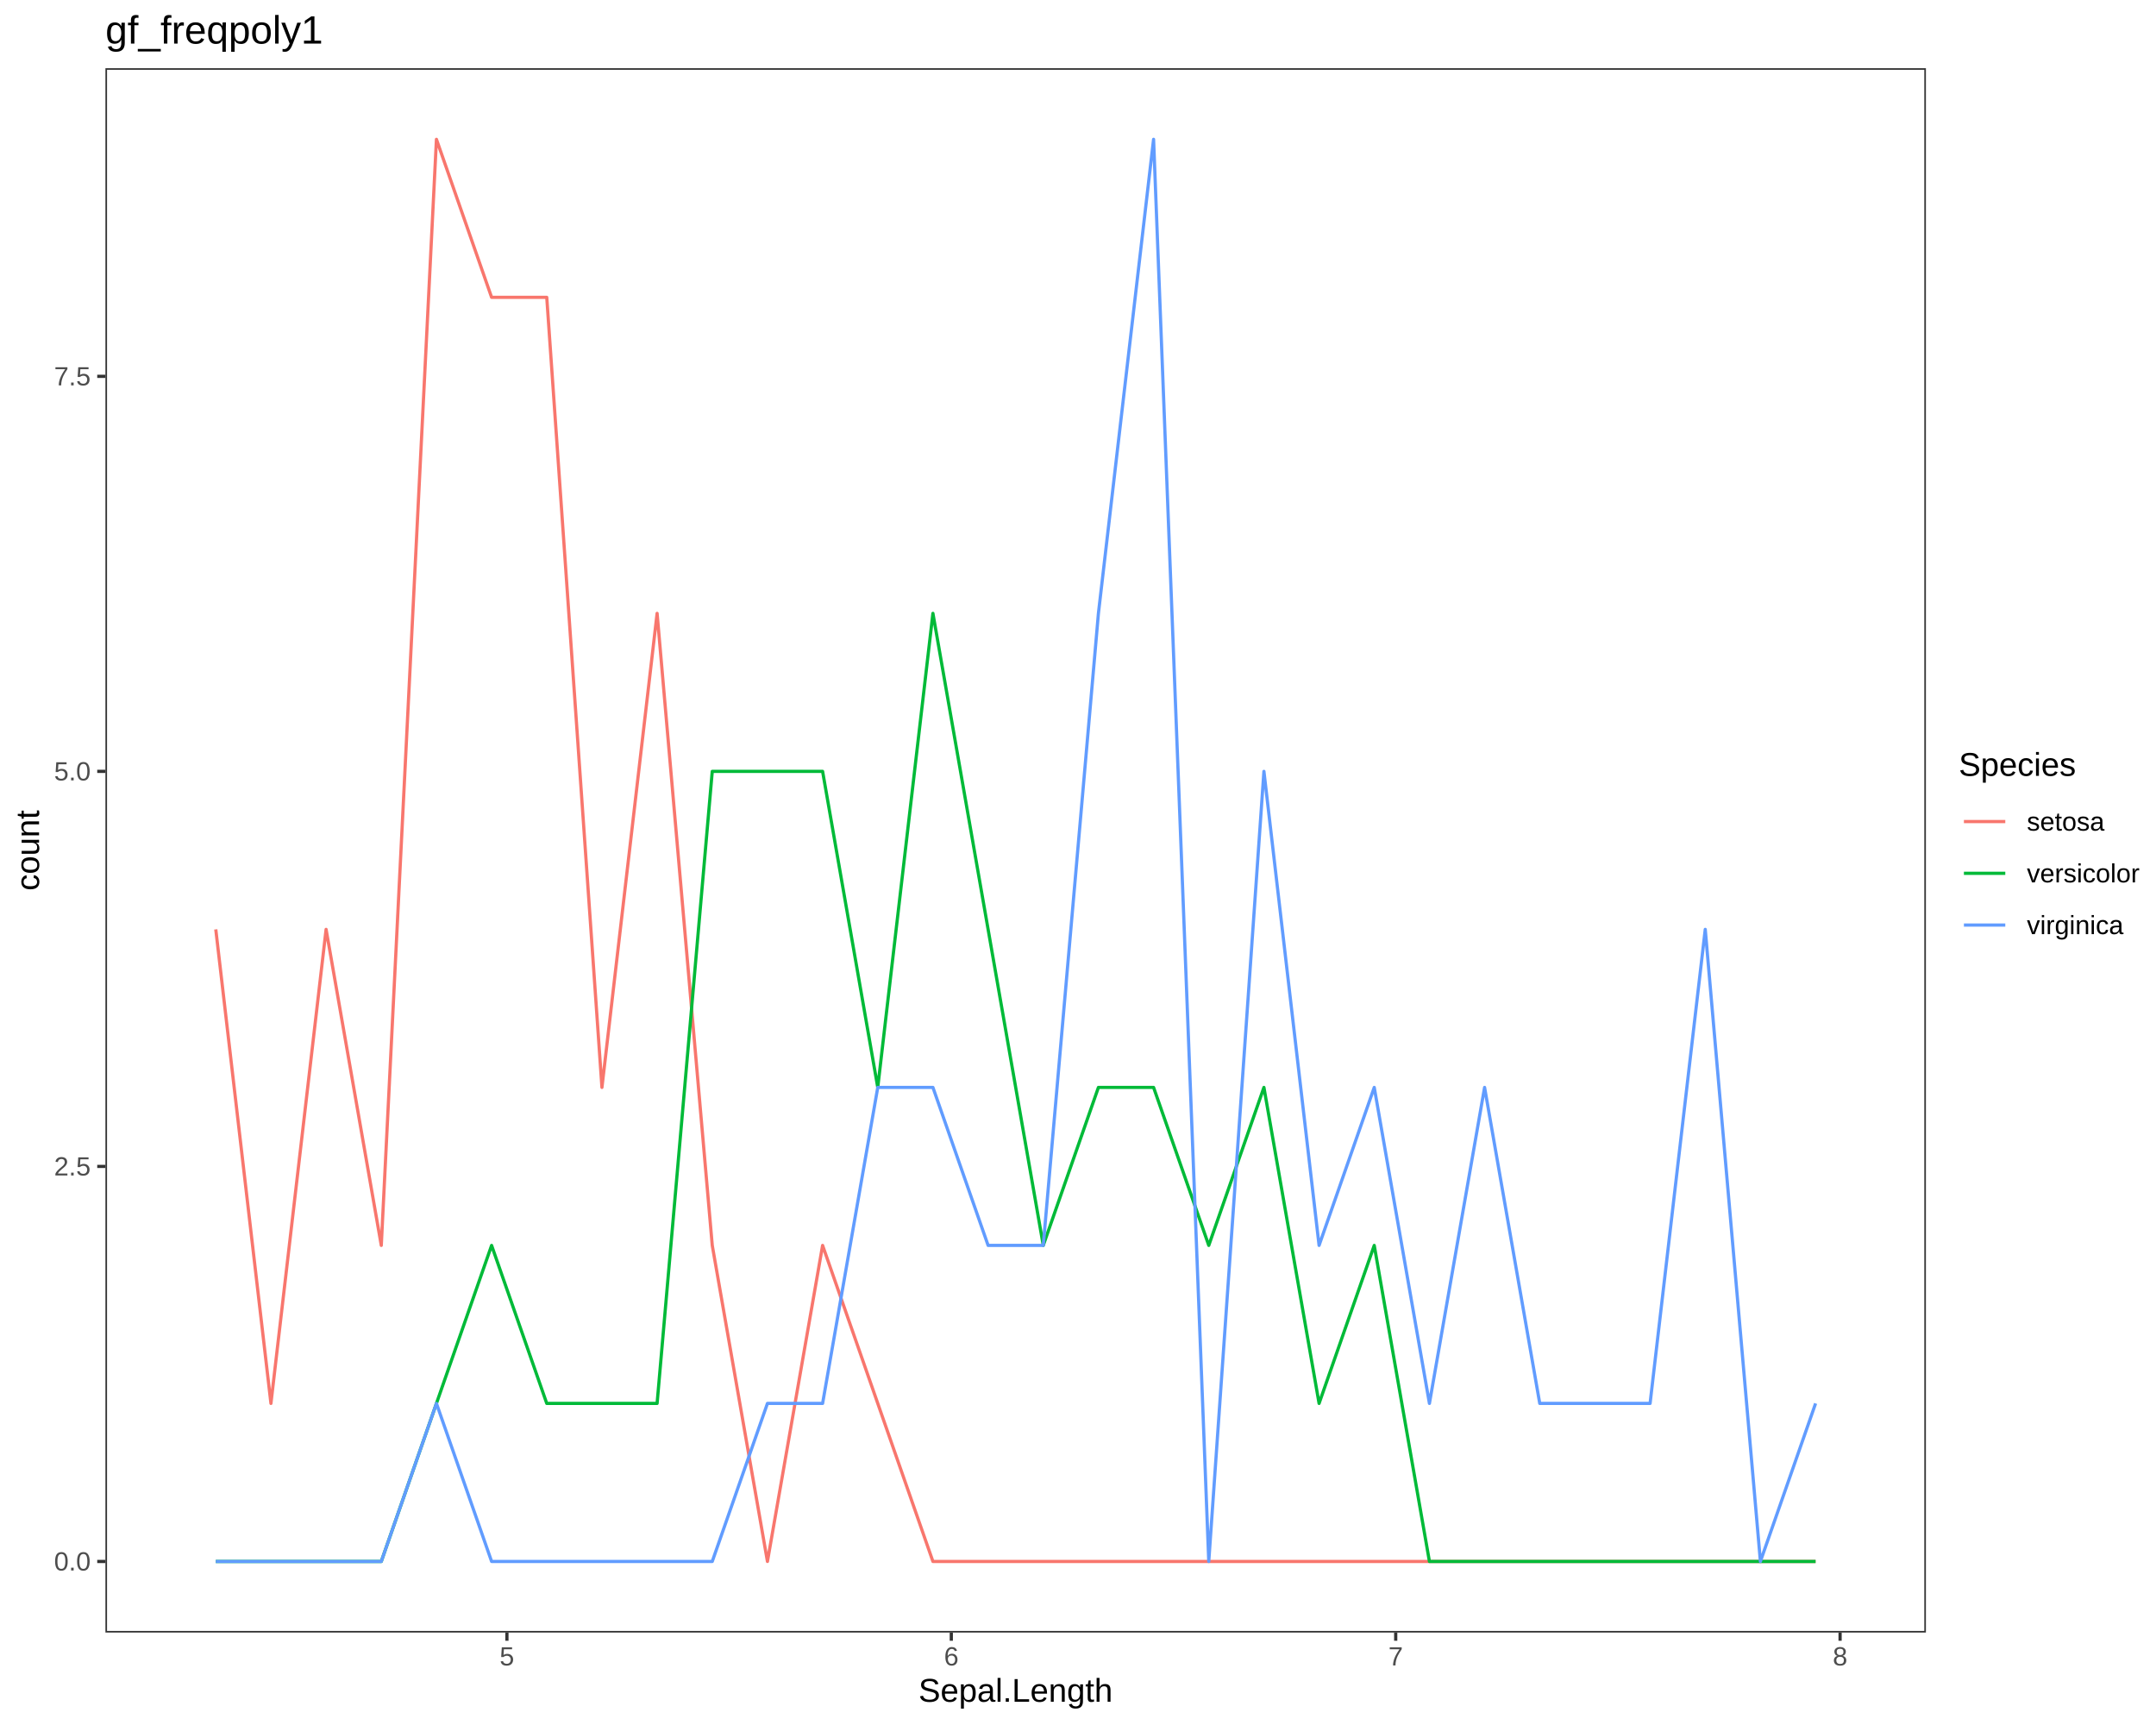
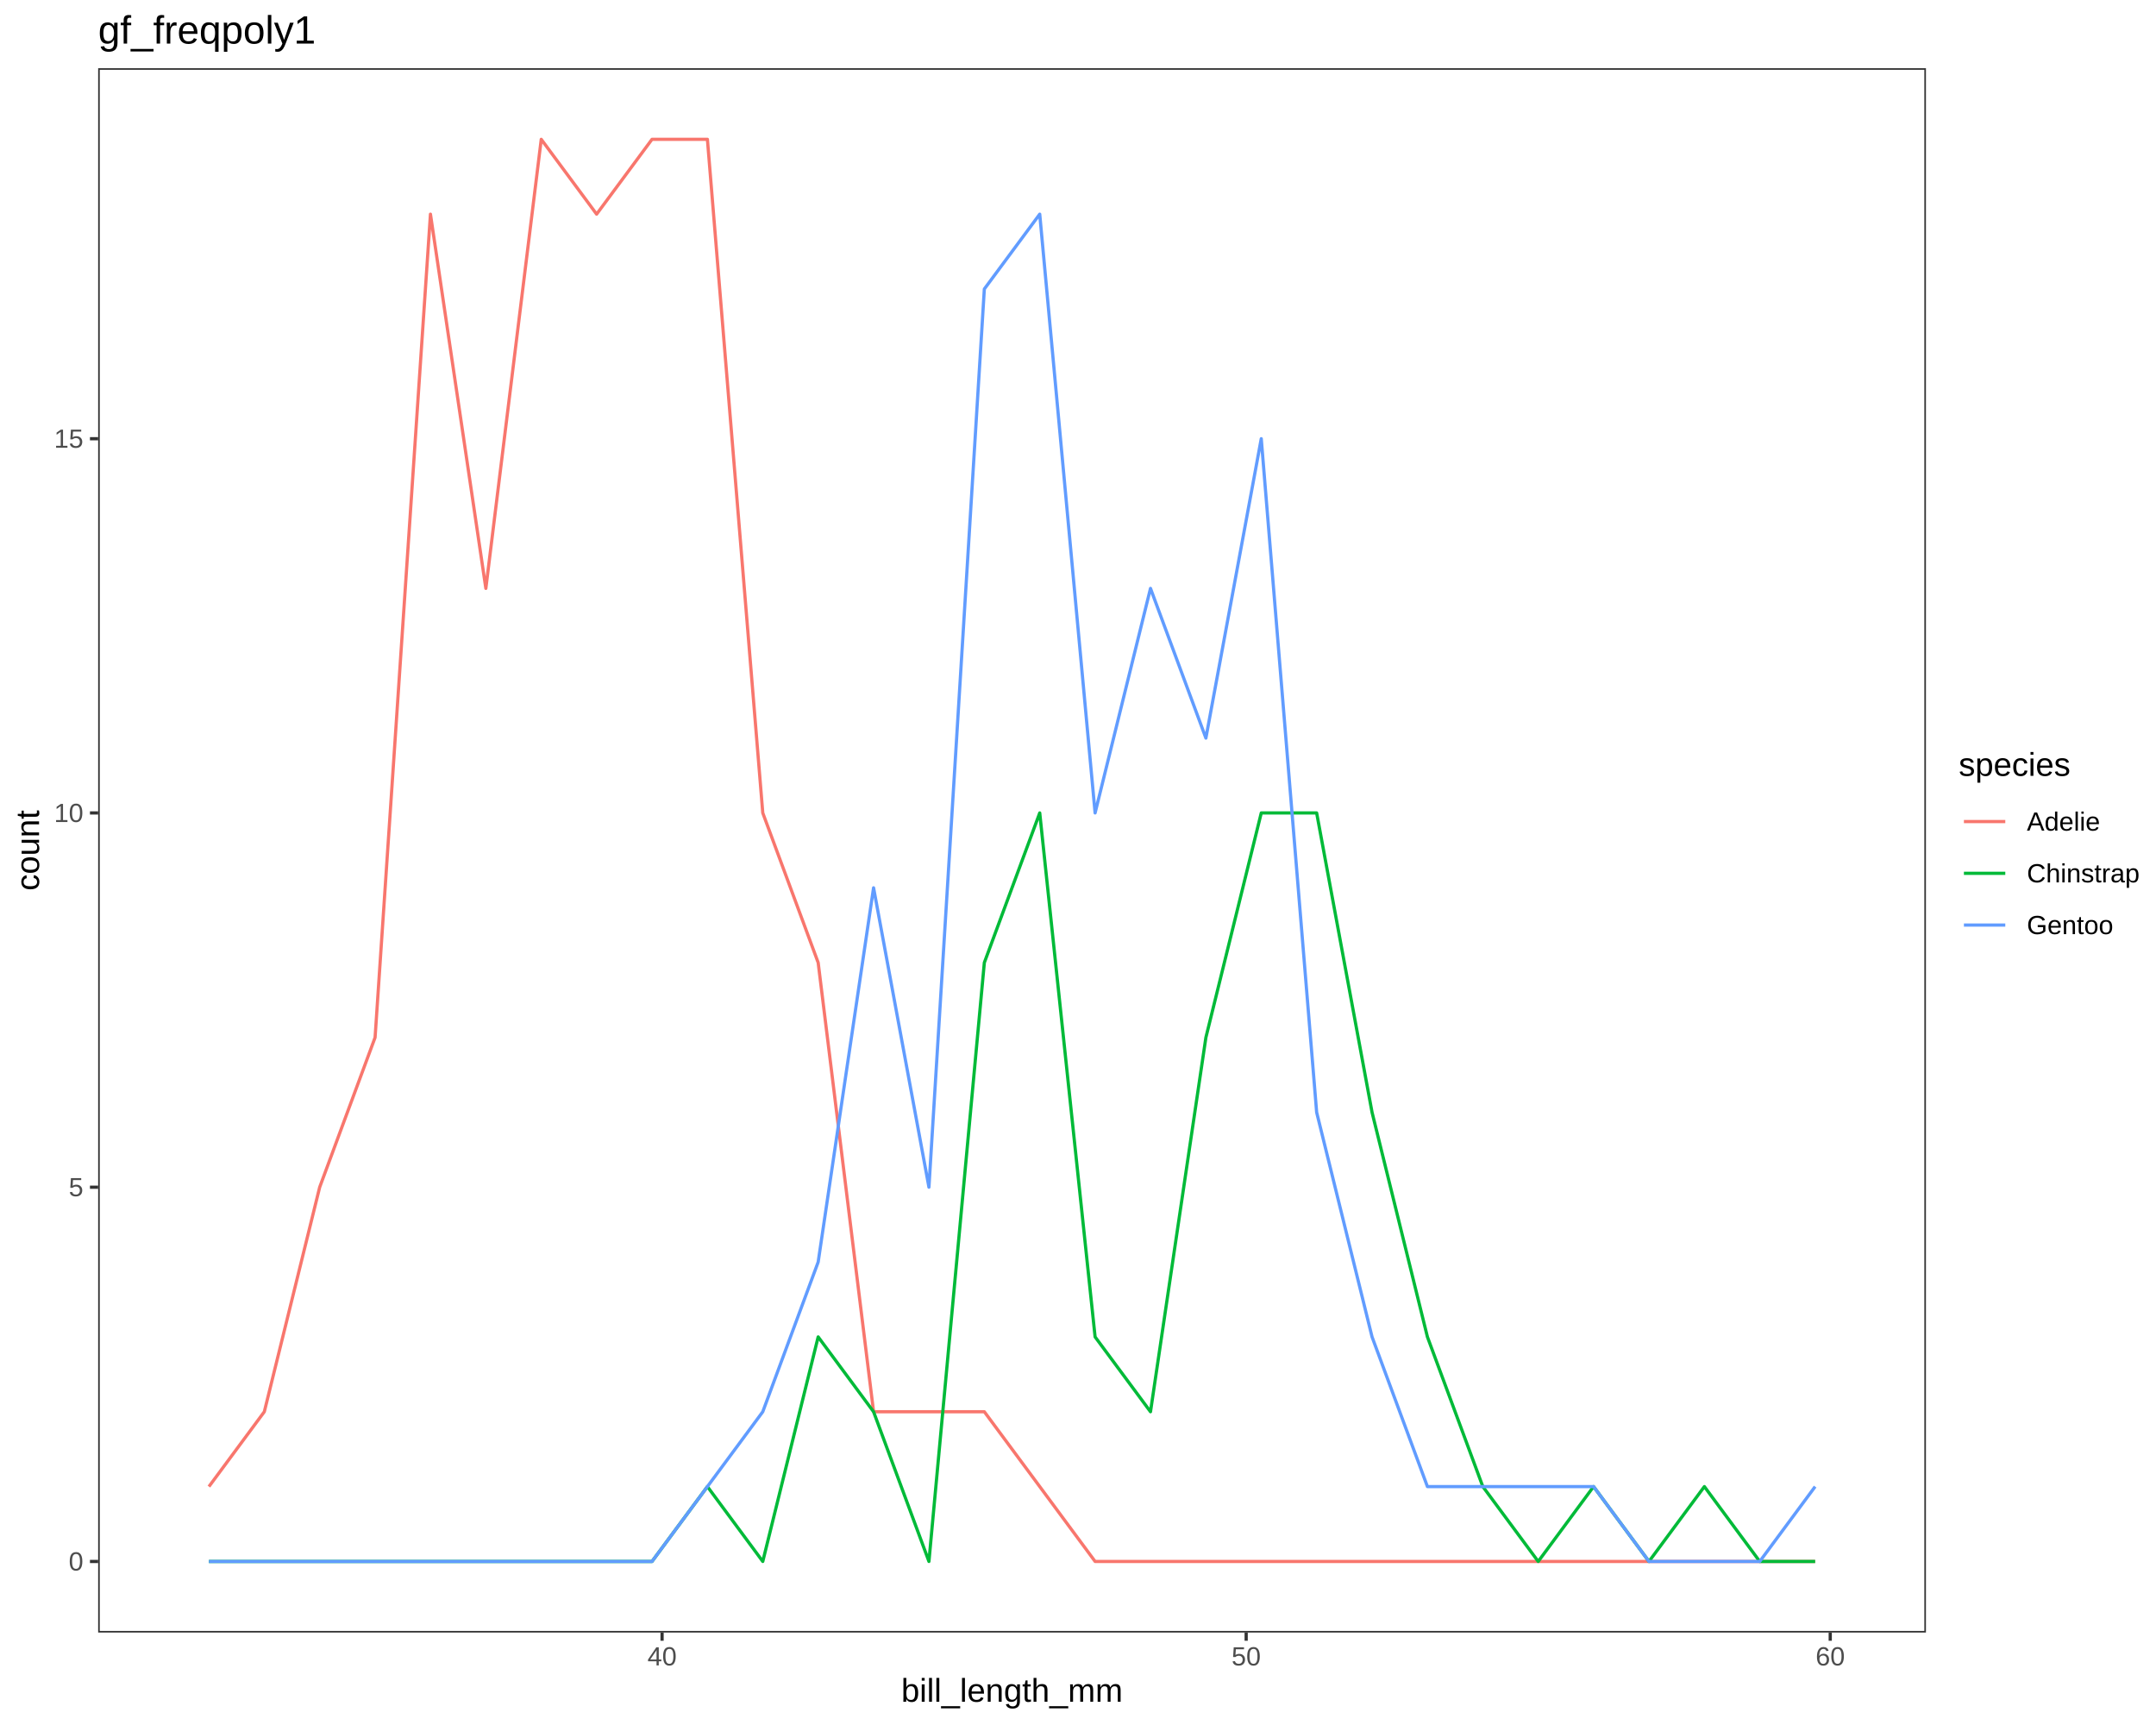
<svg xmlns="http://www.w3.org/2000/svg" viewBox="0 0 720.00 576.00">
  <defs>
    <style type="text/css">
    line, polyline, polygon, path, rect, circle {
      fill: none;
      stroke: #000000;
      stroke-linecap: round;
      stroke-linejoin: round;
      stroke-miterlimit: 10.00;
    }
  </style>
  </defs>
  <rect width="100%" height="100%" style="stroke: none; fill: #FFFFFF;" />
  <rect x="0.00" y="0.00" width="720.00" height="576.00" style="stroke-width: 1.07; stroke: #FFFFFF; fill: #FFFFFF;" />
  <defs>
-     <clipPath id="cpMzUuMjF8NjQzLjE2fDU0NS4xM3wyMi43Nw==">
-       <rect x="35.21" y="22.77" width="607.95" height="522.36" />
+     <clipPath id="cpMzIuNzh8NjQzLjE2fDU0NS4xM3wyMi43Nw==">
+       <rect x="32.78" y="22.77" width="610.39" height="522.36" />
    </clipPath>
  </defs>
-   <rect x="35.21" y="22.77" width="607.95" height="522.36" style="stroke-width: 1.07; stroke: none; fill: #FFFFFF;" clip-path="url(#cpMzUuMjF8NjQzLjE2fDU0NS4xM3wyMi43Nw==)" />
-   <polyline points="72.06,310.33 90.48,468.62 108.90,310.33 127.33,415.86 145.75,46.52 164.17,99.28 182.59,99.28 201.02,363.10 219.44,204.81 237.86,415.86 256.29,521.39 274.71,415.86 293.13,468.62 311.55,521.39 329.98,521.39 348.40,521.39 366.82,521.39 385.24,521.39 403.67,521.39 422.09,521.39 440.51,521.39 458.93,521.39 477.36,521.39 495.78,521.39 514.20,521.39 532.63,521.39 551.05,521.39 569.47,521.39 587.89,521.39 606.32,521.39 " style="stroke-width: 1.07; stroke: #F8766D; stroke-linecap: butt;" clip-path="url(#cpMzUuMjF8NjQzLjE2fDU0NS4xM3wyMi43Nw==)" />
-   <polyline points="72.06,521.39 90.48,521.39 108.90,521.39 127.33,521.39 145.75,468.62 164.17,415.86 182.59,468.62 201.02,468.62 219.44,468.62 237.86,257.57 256.29,257.57 274.71,257.57 293.13,363.10 311.55,204.81 329.98,310.33 348.40,415.86 366.82,363.10 385.24,363.10 403.67,415.86 422.09,363.10 440.51,468.62 458.93,415.86 477.36,521.39 495.78,521.39 514.20,521.39 532.63,521.39 551.05,521.39 569.47,521.39 587.89,521.39 606.32,521.39 " style="stroke-width: 1.07; stroke: #00BA38; stroke-linecap: butt;" clip-path="url(#cpMzUuMjF8NjQzLjE2fDU0NS4xM3wyMi43Nw==)" />
-   <polyline points="72.06,521.39 90.48,521.39 108.90,521.39 127.33,521.39 145.75,468.62 164.17,521.39 182.59,521.39 201.02,521.39 219.44,521.39 237.86,521.39 256.29,468.62 274.71,468.62 293.13,363.10 311.55,363.10 329.98,415.86 348.40,415.86 366.82,204.81 385.24,46.52 403.67,521.39 422.09,257.57 440.51,415.86 458.93,363.10 477.36,468.62 495.78,363.10 514.20,468.62 532.63,468.62 551.05,468.62 569.47,310.33 587.89,521.39 606.32,468.62 " style="stroke-width: 1.07; stroke: #619CFF; stroke-linecap: butt;" clip-path="url(#cpMzUuMjF8NjQzLjE2fDU0NS4xM3wyMi43Nw==)" />
-   <rect x="35.21" y="22.77" width="607.95" height="522.36" style="stroke-width: 1.07; stroke: #333333;" clip-path="url(#cpMzUuMjF8NjQzLjE2fDU0NS4xM3wyMi43Nw==)" />
+   <rect x="32.78" y="22.77" width="610.39" height="522.36" style="stroke-width: 1.07; stroke: none; fill: #FFFFFF;" clip-path="url(#cpMzIuNzh8NjQzLjE2fDU0NS4xM3wyMi43Nw==)" />
+   <polyline points="69.77,496.39 88.27,471.40 106.76,396.42 125.26,346.43 143.75,71.51 162.25,196.47 180.75,46.52 199.24,71.51 217.74,46.52 236.24,46.52 254.73,271.45 273.23,321.44 291.73,471.40 310.22,471.40 328.72,471.40 347.22,496.39 365.71,521.39 384.21,521.39 402.71,521.39 421.20,521.39 439.70,521.39 458.20,521.39 476.69,521.39 495.19,521.39 513.69,521.39 532.18,521.39 550.68,521.39 569.18,521.39 587.67,521.39 606.17,521.39 " style="stroke-width: 1.07; stroke: #F8766D; stroke-linecap: butt;" clip-path="url(#cpMzIuNzh8NjQzLjE2fDU0NS4xM3wyMi43Nw==)" />
+   <polyline points="69.77,521.39 88.27,521.39 106.76,521.39 125.26,521.39 143.75,521.39 162.25,521.39 180.75,521.39 199.24,521.39 217.74,521.39 236.24,496.39 254.73,521.39 273.23,446.41 291.73,471.40 310.22,521.39 328.72,321.44 347.22,271.45 365.71,446.41 384.21,471.40 402.71,346.43 421.20,271.45 439.70,271.45 458.20,371.43 476.69,446.41 495.19,496.39 513.69,521.39 532.18,496.39 550.68,521.39 569.18,496.39 587.67,521.39 606.17,521.39 " style="stroke-width: 1.07; stroke: #00BA38; stroke-linecap: butt;" clip-path="url(#cpMzIuNzh8NjQzLjE2fDU0NS4xM3wyMi43Nw==)" />
+   <polyline points="69.77,521.39 88.27,521.39 106.76,521.39 125.26,521.39 143.75,521.39 162.25,521.39 180.75,521.39 199.24,521.39 217.74,521.39 236.24,496.39 254.73,471.40 273.23,421.41 291.73,296.45 310.22,396.42 328.72,96.50 347.22,71.51 365.71,271.45 384.21,196.47 402.71,246.46 421.20,146.49 439.70,371.43 458.20,446.41 476.69,496.39 495.19,496.39 513.69,496.39 532.18,496.39 550.68,521.39 569.18,521.39 587.67,521.39 606.17,496.39 " style="stroke-width: 1.07; stroke: #619CFF; stroke-linecap: butt;" clip-path="url(#cpMzIuNzh8NjQzLjE2fDU0NS4xM3wyMi43Nw==)" />
+   <rect x="32.78" y="22.77" width="610.39" height="522.36" style="stroke-width: 1.07; stroke: #333333;" clip-path="url(#cpMzIuNzh8NjQzLjE2fDU0NS4xM3wyMi43Nw==)" />
  <defs>
    <clipPath id="cpMC4wMHw3MjAuMDB8NTc2LjAwfDAuMDA=">
      <rect x="0.00" y="0.00" width="720.00" height="576.00" />
    </clipPath>
  </defs>
  <g clip-path="url(#cpMC4wMHw3MjAuMDB8NTc2LjAwfDAuMDA=)">
-     <text x="18.06" y="524.41" style="font-size: 8.80px; fill: #4D4D4D; font-family: Liberation Sans;" textLength="12.22px" lengthAdjust="spacingAndGlyphs">0.0</text>
+     <text x="22.95" y="524.41" style="font-size: 8.80px; fill: #4D4D4D; font-family: Liberation Sans;" textLength="4.89px" lengthAdjust="spacingAndGlyphs">0</text>
  </g>
  <g clip-path="url(#cpMC4wMHw3MjAuMDB8NTc2LjAwfDAuMDA=)">
-     <text x="18.06" y="392.50" style="font-size: 8.80px; fill: #4D4D4D; font-family: Liberation Sans;" textLength="12.22px" lengthAdjust="spacingAndGlyphs">2.5</text>
+     <text x="22.95" y="399.44" style="font-size: 8.80px; fill: #4D4D4D; font-family: Liberation Sans;" textLength="4.89px" lengthAdjust="spacingAndGlyphs">5</text>
  </g>
  <g clip-path="url(#cpMC4wMHw3MjAuMDB8NTc2LjAwfDAuMDA=)">
-     <text x="18.06" y="260.59" style="font-size: 8.80px; fill: #4D4D4D; font-family: Liberation Sans;" textLength="12.22px" lengthAdjust="spacingAndGlyphs">5.0</text>
+     <text x="18.06" y="274.48" style="font-size: 8.80px; fill: #4D4D4D; font-family: Liberation Sans;" textLength="9.78px" lengthAdjust="spacingAndGlyphs">10</text>
  </g>
  <g clip-path="url(#cpMC4wMHw3MjAuMDB8NTc2LjAwfDAuMDA=)">
-     <text x="18.06" y="128.68" style="font-size: 8.80px; fill: #4D4D4D; font-family: Liberation Sans;" textLength="12.22px" lengthAdjust="spacingAndGlyphs">7.5</text>
+     <text x="18.06" y="149.51" style="font-size: 8.80px; fill: #4D4D4D; font-family: Liberation Sans;" textLength="9.78px" lengthAdjust="spacingAndGlyphs">15</text>
  </g>
-   <polyline points="32.47,521.39 35.21,521.39 " style="stroke-width: 1.07; stroke: #333333; stroke-linecap: butt;" clip-path="url(#cpMC4wMHw3MjAuMDB8NTc2LjAwfDAuMDA=)" />
-   <polyline points="32.47,389.48 35.21,389.48 " style="stroke-width: 1.07; stroke: #333333; stroke-linecap: butt;" clip-path="url(#cpMC4wMHw3MjAuMDB8NTc2LjAwfDAuMDA=)" />
-   <polyline points="32.47,257.57 35.21,257.57 " style="stroke-width: 1.07; stroke: #333333; stroke-linecap: butt;" clip-path="url(#cpMC4wMHw3MjAuMDB8NTc2LjAwfDAuMDA=)" />
-   <polyline points="32.47,125.66 35.21,125.66 " style="stroke-width: 1.07; stroke: #333333; stroke-linecap: butt;" clip-path="url(#cpMC4wMHw3MjAuMDB8NTc2LjAwfDAuMDA=)" />
-   <polyline points="169.29,547.87 169.29,545.13 " style="stroke-width: 1.07; stroke: #333333; stroke-linecap: butt;" clip-path="url(#cpMC4wMHw3MjAuMDB8NTc2LjAwfDAuMDA=)" />
-   <polyline points="317.69,547.87 317.69,545.13 " style="stroke-width: 1.07; stroke: #333333; stroke-linecap: butt;" clip-path="url(#cpMC4wMHw3MjAuMDB8NTc2LjAwfDAuMDA=)" />
-   <polyline points="466.10,547.87 466.10,545.13 " style="stroke-width: 1.07; stroke: #333333; stroke-linecap: butt;" clip-path="url(#cpMC4wMHw3MjAuMDB8NTc2LjAwfDAuMDA=)" />
-   <polyline points="614.50,547.87 614.50,545.13 " style="stroke-width: 1.07; stroke: #333333; stroke-linecap: butt;" clip-path="url(#cpMC4wMHw3MjAuMDB8NTc2LjAwfDAuMDA=)" />
+   <polyline points="30.04,521.39 32.78,521.39 " style="stroke-width: 1.07; stroke: #333333; stroke-linecap: butt;" clip-path="url(#cpMC4wMHw3MjAuMDB8NTc2LjAwfDAuMDA=)" />
+   <polyline points="30.04,396.42 32.78,396.42 " style="stroke-width: 1.07; stroke: #333333; stroke-linecap: butt;" clip-path="url(#cpMC4wMHw3MjAuMDB8NTc2LjAwfDAuMDA=)" />
+   <polyline points="30.04,271.45 32.78,271.45 " style="stroke-width: 1.07; stroke: #333333; stroke-linecap: butt;" clip-path="url(#cpMC4wMHw3MjAuMDB8NTc2LjAwfDAuMDA=)" />
+   <polyline points="30.04,146.49 32.78,146.49 " style="stroke-width: 1.07; stroke: #333333; stroke-linecap: butt;" clip-path="url(#cpMC4wMHw3MjAuMDB8NTc2LjAwfDAuMDA=)" />
+   <polyline points="221.10,547.87 221.10,545.13 " style="stroke-width: 1.07; stroke: #333333; stroke-linecap: butt;" clip-path="url(#cpMC4wMHw3MjAuMDB8NTc2LjAwfDAuMDA=)" />
+   <polyline points="416.16,547.87 416.16,545.13 " style="stroke-width: 1.07; stroke: #333333; stroke-linecap: butt;" clip-path="url(#cpMC4wMHw3MjAuMDB8NTc2LjAwfDAuMDA=)" />
+   <polyline points="611.21,547.87 611.21,545.13 " style="stroke-width: 1.07; stroke: #333333; stroke-linecap: butt;" clip-path="url(#cpMC4wMHw3MjAuMDB8NTc2LjAwfDAuMDA=)" />
  <g clip-path="url(#cpMC4wMHw3MjAuMDB8NTc2LjAwfDAuMDA=)">
-     <text x="166.84" y="556.11" style="font-size: 8.80px; fill: #4D4D4D; font-family: Liberation Sans;" textLength="4.89px" lengthAdjust="spacingAndGlyphs">5</text>
+     <text x="216.21" y="556.11" style="font-size: 8.80px; fill: #4D4D4D; font-family: Liberation Sans;" textLength="9.78px" lengthAdjust="spacingAndGlyphs">40</text>
  </g>
  <g clip-path="url(#cpMC4wMHw3MjAuMDB8NTc2LjAwfDAuMDA=)">
-     <text x="315.25" y="556.11" style="font-size: 8.80px; fill: #4D4D4D; font-family: Liberation Sans;" textLength="4.89px" lengthAdjust="spacingAndGlyphs">6</text>
+     <text x="411.27" y="556.11" style="font-size: 8.80px; fill: #4D4D4D; font-family: Liberation Sans;" textLength="9.78px" lengthAdjust="spacingAndGlyphs">50</text>
  </g>
  <g clip-path="url(#cpMC4wMHw3MjAuMDB8NTc2LjAwfDAuMDA=)">
-     <text x="463.65" y="556.11" style="font-size: 8.80px; fill: #4D4D4D; font-family: Liberation Sans;" textLength="4.89px" lengthAdjust="spacingAndGlyphs">7</text>
+     <text x="606.32" y="556.11" style="font-size: 8.80px; fill: #4D4D4D; font-family: Liberation Sans;" textLength="9.78px" lengthAdjust="spacingAndGlyphs">60</text>
  </g>
  <g clip-path="url(#cpMC4wMHw3MjAuMDB8NTc2LjAwfDAuMDA=)">
-     <text x="612.06" y="556.11" style="font-size: 8.80px; fill: #4D4D4D; font-family: Liberation Sans;" textLength="4.89px" lengthAdjust="spacingAndGlyphs">8</text>
-   </g>
-   <g clip-path="url(#cpMC4wMHw3MjAuMDB8NTc2LjAwfDAuMDA=)">
-     <text x="306.73" y="568.24" style="font-size: 11.00px; font-family: Liberation Sans;" textLength="64.91px" lengthAdjust="spacingAndGlyphs">Sepal.Length</text>
+     <text x="300.97" y="568.24" style="font-size: 11.00px; font-family: Liberation Sans;" textLength="74.00px" lengthAdjust="spacingAndGlyphs">bill_length_mm</text>
  </g>
  <g clip-path="url(#cpMC4wMHw3MjAuMDB8NTc2LjAwfDAuMDA=)">
    <text transform="translate(13.04,297.42) rotate(-90)" style="font-size: 11.00px; font-family: Liberation Sans;" textLength="26.94px" lengthAdjust="spacingAndGlyphs">count</text>
  </g>
  <rect x="654.12" y="250.37" width="60.40" height="67.16" style="stroke-width: 1.07; stroke: none; fill: #FFFFFF;" clip-path="url(#cpMC4wMHw3MjAuMDB8NTc2LjAwfDAuMDA=)" />
  <g clip-path="url(#cpMC4wMHw3MjAuMDB8NTc2LjAwfDAuMDA=)">
-     <text x="654.12" y="259.07" style="font-size: 11.00px; font-family: Liberation Sans;" textLength="39.16px" lengthAdjust="spacingAndGlyphs">Species</text>
+     <text x="654.12" y="259.07" style="font-size: 11.00px; font-family: Liberation Sans;" textLength="37.31px" lengthAdjust="spacingAndGlyphs">species</text>
  </g>
  <rect x="654.12" y="265.69" width="17.28" height="17.28" style="stroke-width: 1.07; stroke: none; fill: #FFFFFF;" clip-path="url(#cpMC4wMHw3MjAuMDB8NTc2LjAwfDAuMDA=)" />
  <line x1="655.85" y1="274.33" x2="669.67" y2="274.33" style="stroke-width: 1.07; stroke: #F8766D; stroke-linecap: butt;" clip-path="url(#cpMC4wMHw3MjAuMDB8NTc2LjAwfDAuMDA=)" />
  <rect x="654.12" y="282.97" width="17.28" height="17.28" style="stroke-width: 1.07; stroke: none; fill: #FFFFFF;" clip-path="url(#cpMC4wMHw3MjAuMDB8NTc2LjAwfDAuMDA=)" />
  <line x1="655.85" y1="291.61" x2="669.67" y2="291.61" style="stroke-width: 1.07; stroke: #00BA38; stroke-linecap: butt;" clip-path="url(#cpMC4wMHw3MjAuMDB8NTc2LjAwfDAuMDA=)" />
  <rect x="654.12" y="300.25" width="17.28" height="17.28" style="stroke-width: 1.07; stroke: none; fill: #FFFFFF;" clip-path="url(#cpMC4wMHw3MjAuMDB8NTc2LjAwfDAuMDA=)" />
  <line x1="655.85" y1="308.89" x2="669.67" y2="308.89" style="stroke-width: 1.07; stroke: #619CFF; stroke-linecap: butt;" clip-path="url(#cpMC4wMHw3MjAuMDB8NTc2LjAwfDAuMDA=)" />
  <g clip-path="url(#cpMC4wMHw3MjAuMDB8NTc2LjAwfDAuMDA=)">
-     <text x="676.88" y="277.36" style="font-size: 8.80px; font-family: Liberation Sans;" textLength="25.92px" lengthAdjust="spacingAndGlyphs">setosa</text>
+     <text x="676.88" y="277.36" style="font-size: 8.80px; font-family: Liberation Sans;" textLength="24.45px" lengthAdjust="spacingAndGlyphs">Adelie</text>
  </g>
  <g clip-path="url(#cpMC4wMHw3MjAuMDB8NTc2LjAwfDAuMDA=)">
-     <text x="676.88" y="294.64" style="font-size: 8.80px; font-family: Liberation Sans;" textLength="37.64px" lengthAdjust="spacingAndGlyphs">versicolor</text>
+     <text x="676.88" y="294.64" style="font-size: 8.80px; font-family: Liberation Sans;" textLength="37.64px" lengthAdjust="spacingAndGlyphs">Chinstrap</text>
  </g>
  <g clip-path="url(#cpMC4wMHw3MjAuMDB8NTc2LjAwfDAuMDA=)">
-     <text x="676.88" y="311.92" style="font-size: 8.80px; font-family: Liberation Sans;" textLength="32.27px" lengthAdjust="spacingAndGlyphs">virginica</text>
+     <text x="676.88" y="311.92" style="font-size: 8.80px; font-family: Liberation Sans;" textLength="28.84px" lengthAdjust="spacingAndGlyphs">Gentoo</text>
  </g>
  <g clip-path="url(#cpMC4wMHw3MjAuMDB8NTc2LjAwfDAuMDA=)">
-     <text x="35.21" y="14.56" style="font-size: 13.20px; font-family: Liberation Sans;" textLength="72.53px" lengthAdjust="spacingAndGlyphs">gf_freqpoly1</text>
+     <text x="32.78" y="14.56" style="font-size: 13.20px; font-family: Liberation Sans;" textLength="72.53px" lengthAdjust="spacingAndGlyphs">gf_freqpoly1</text>
  </g>
</svg>
